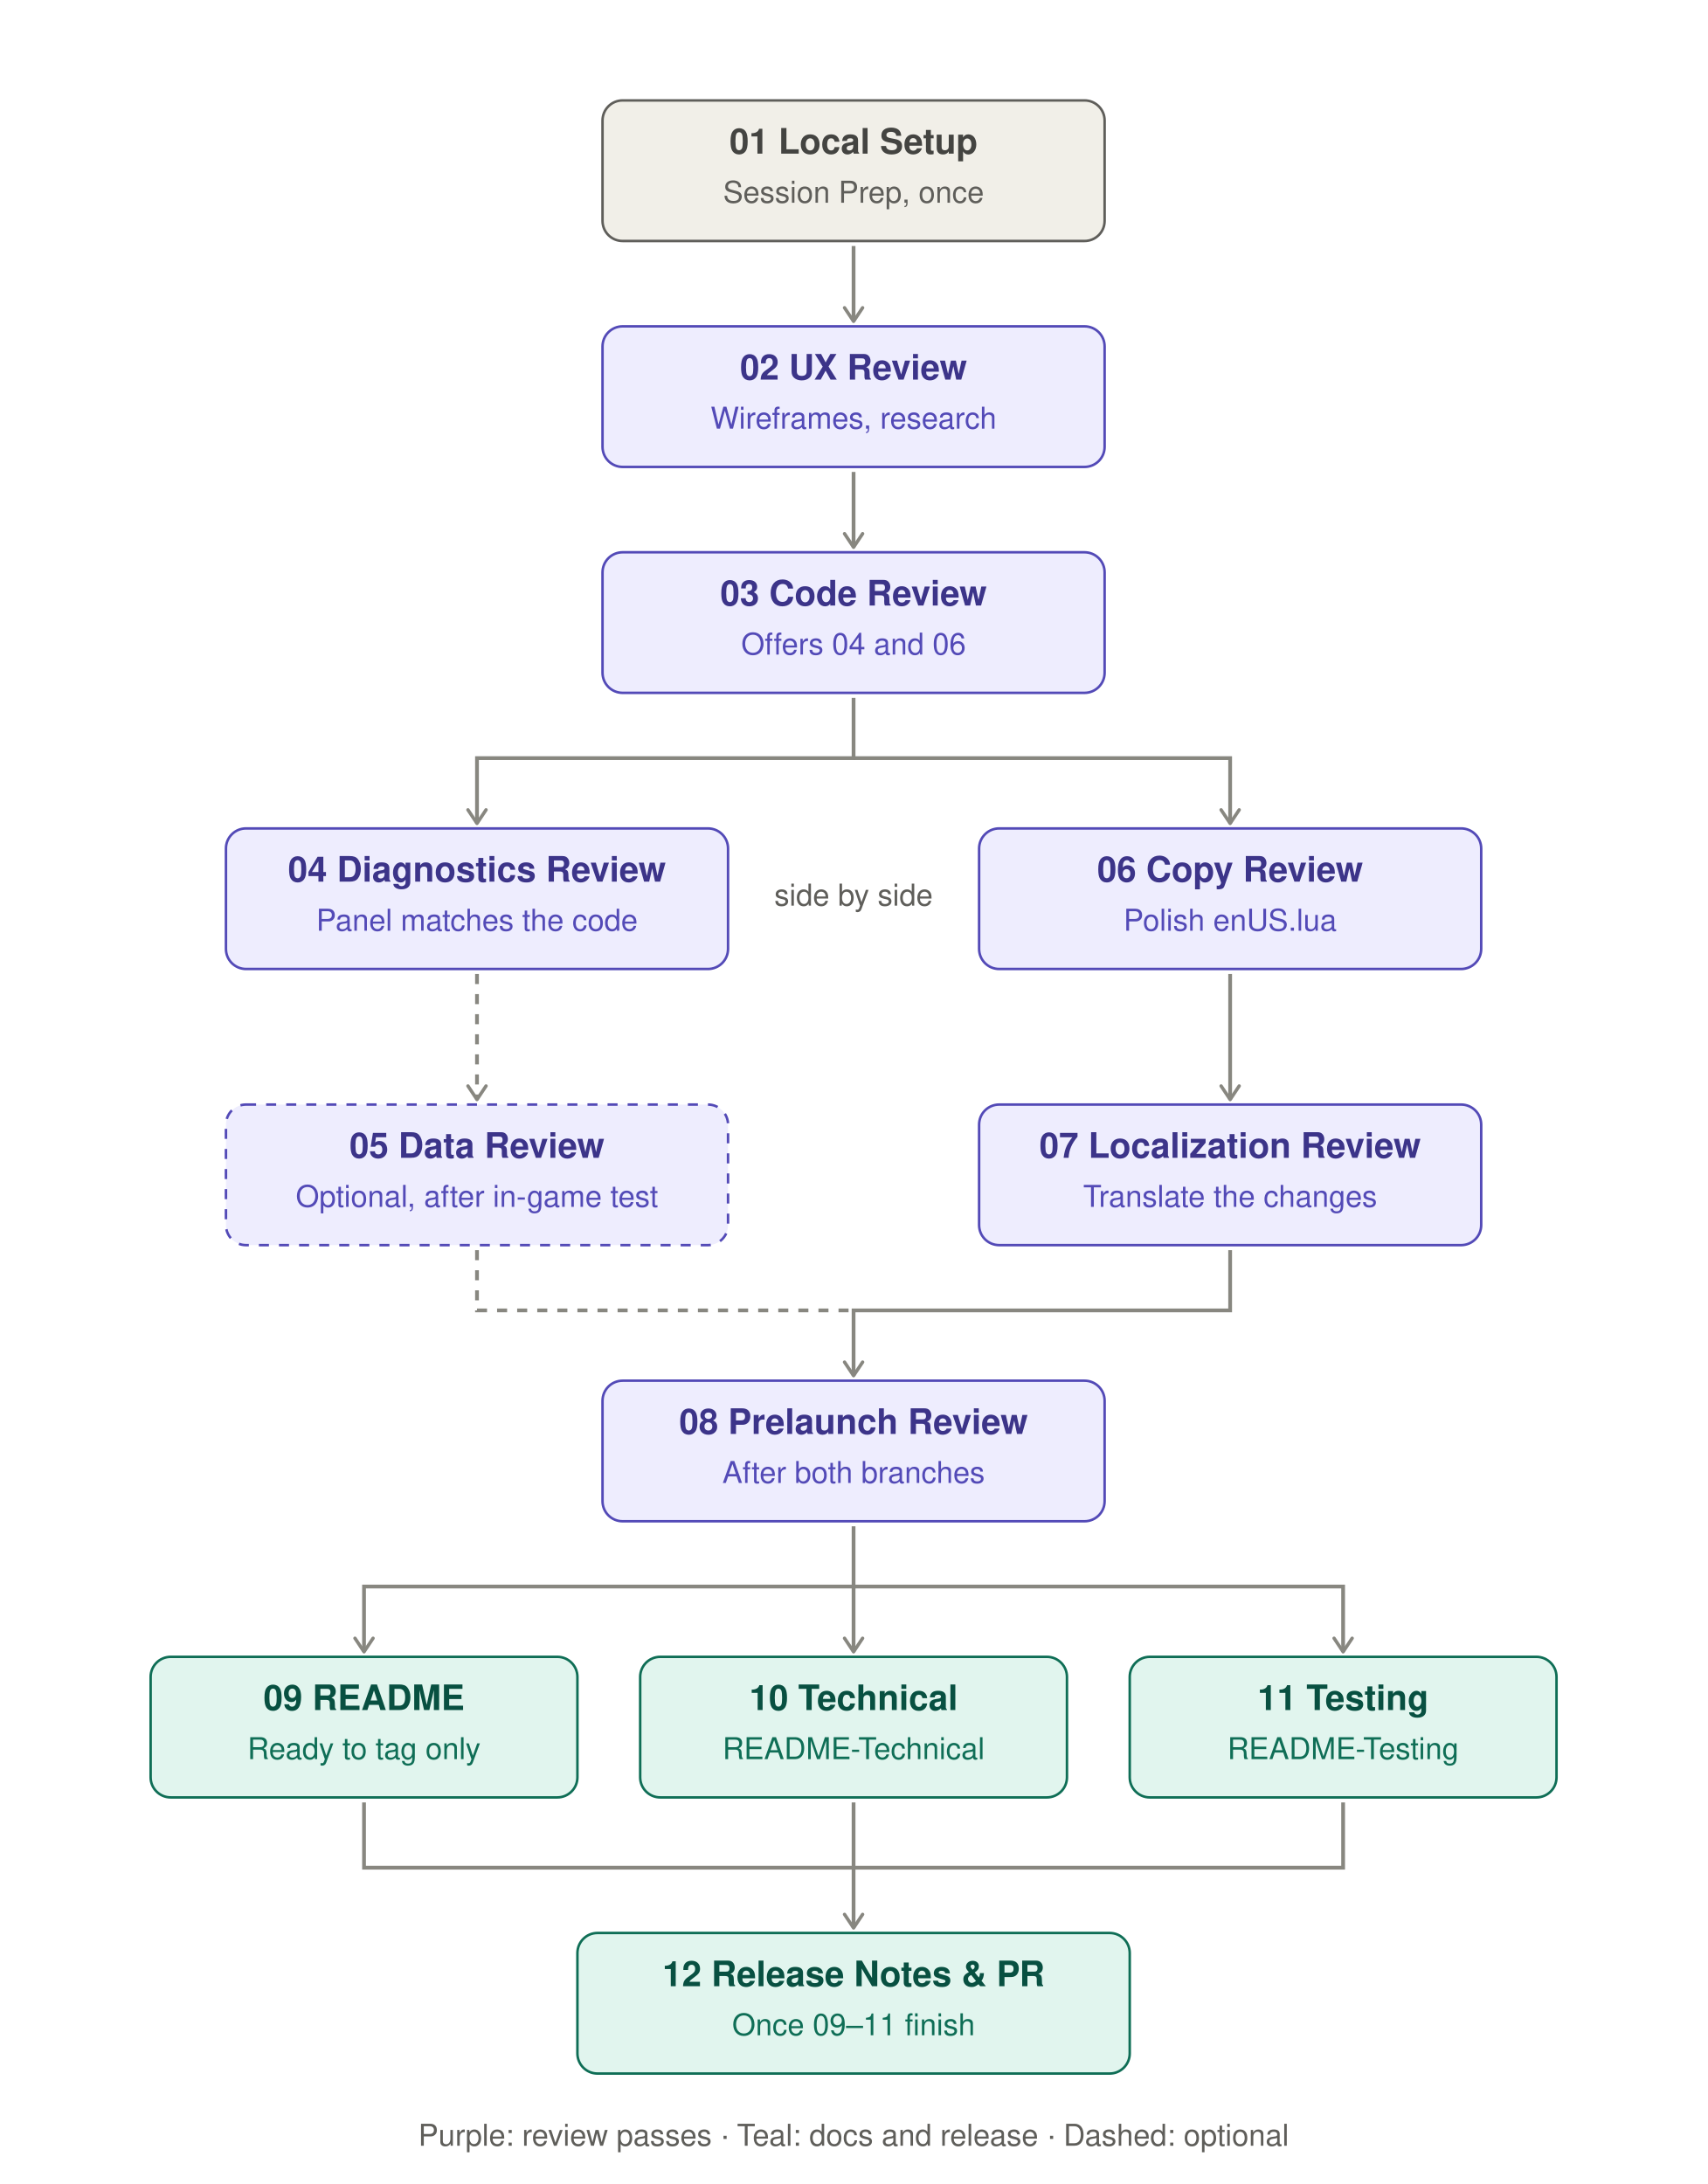
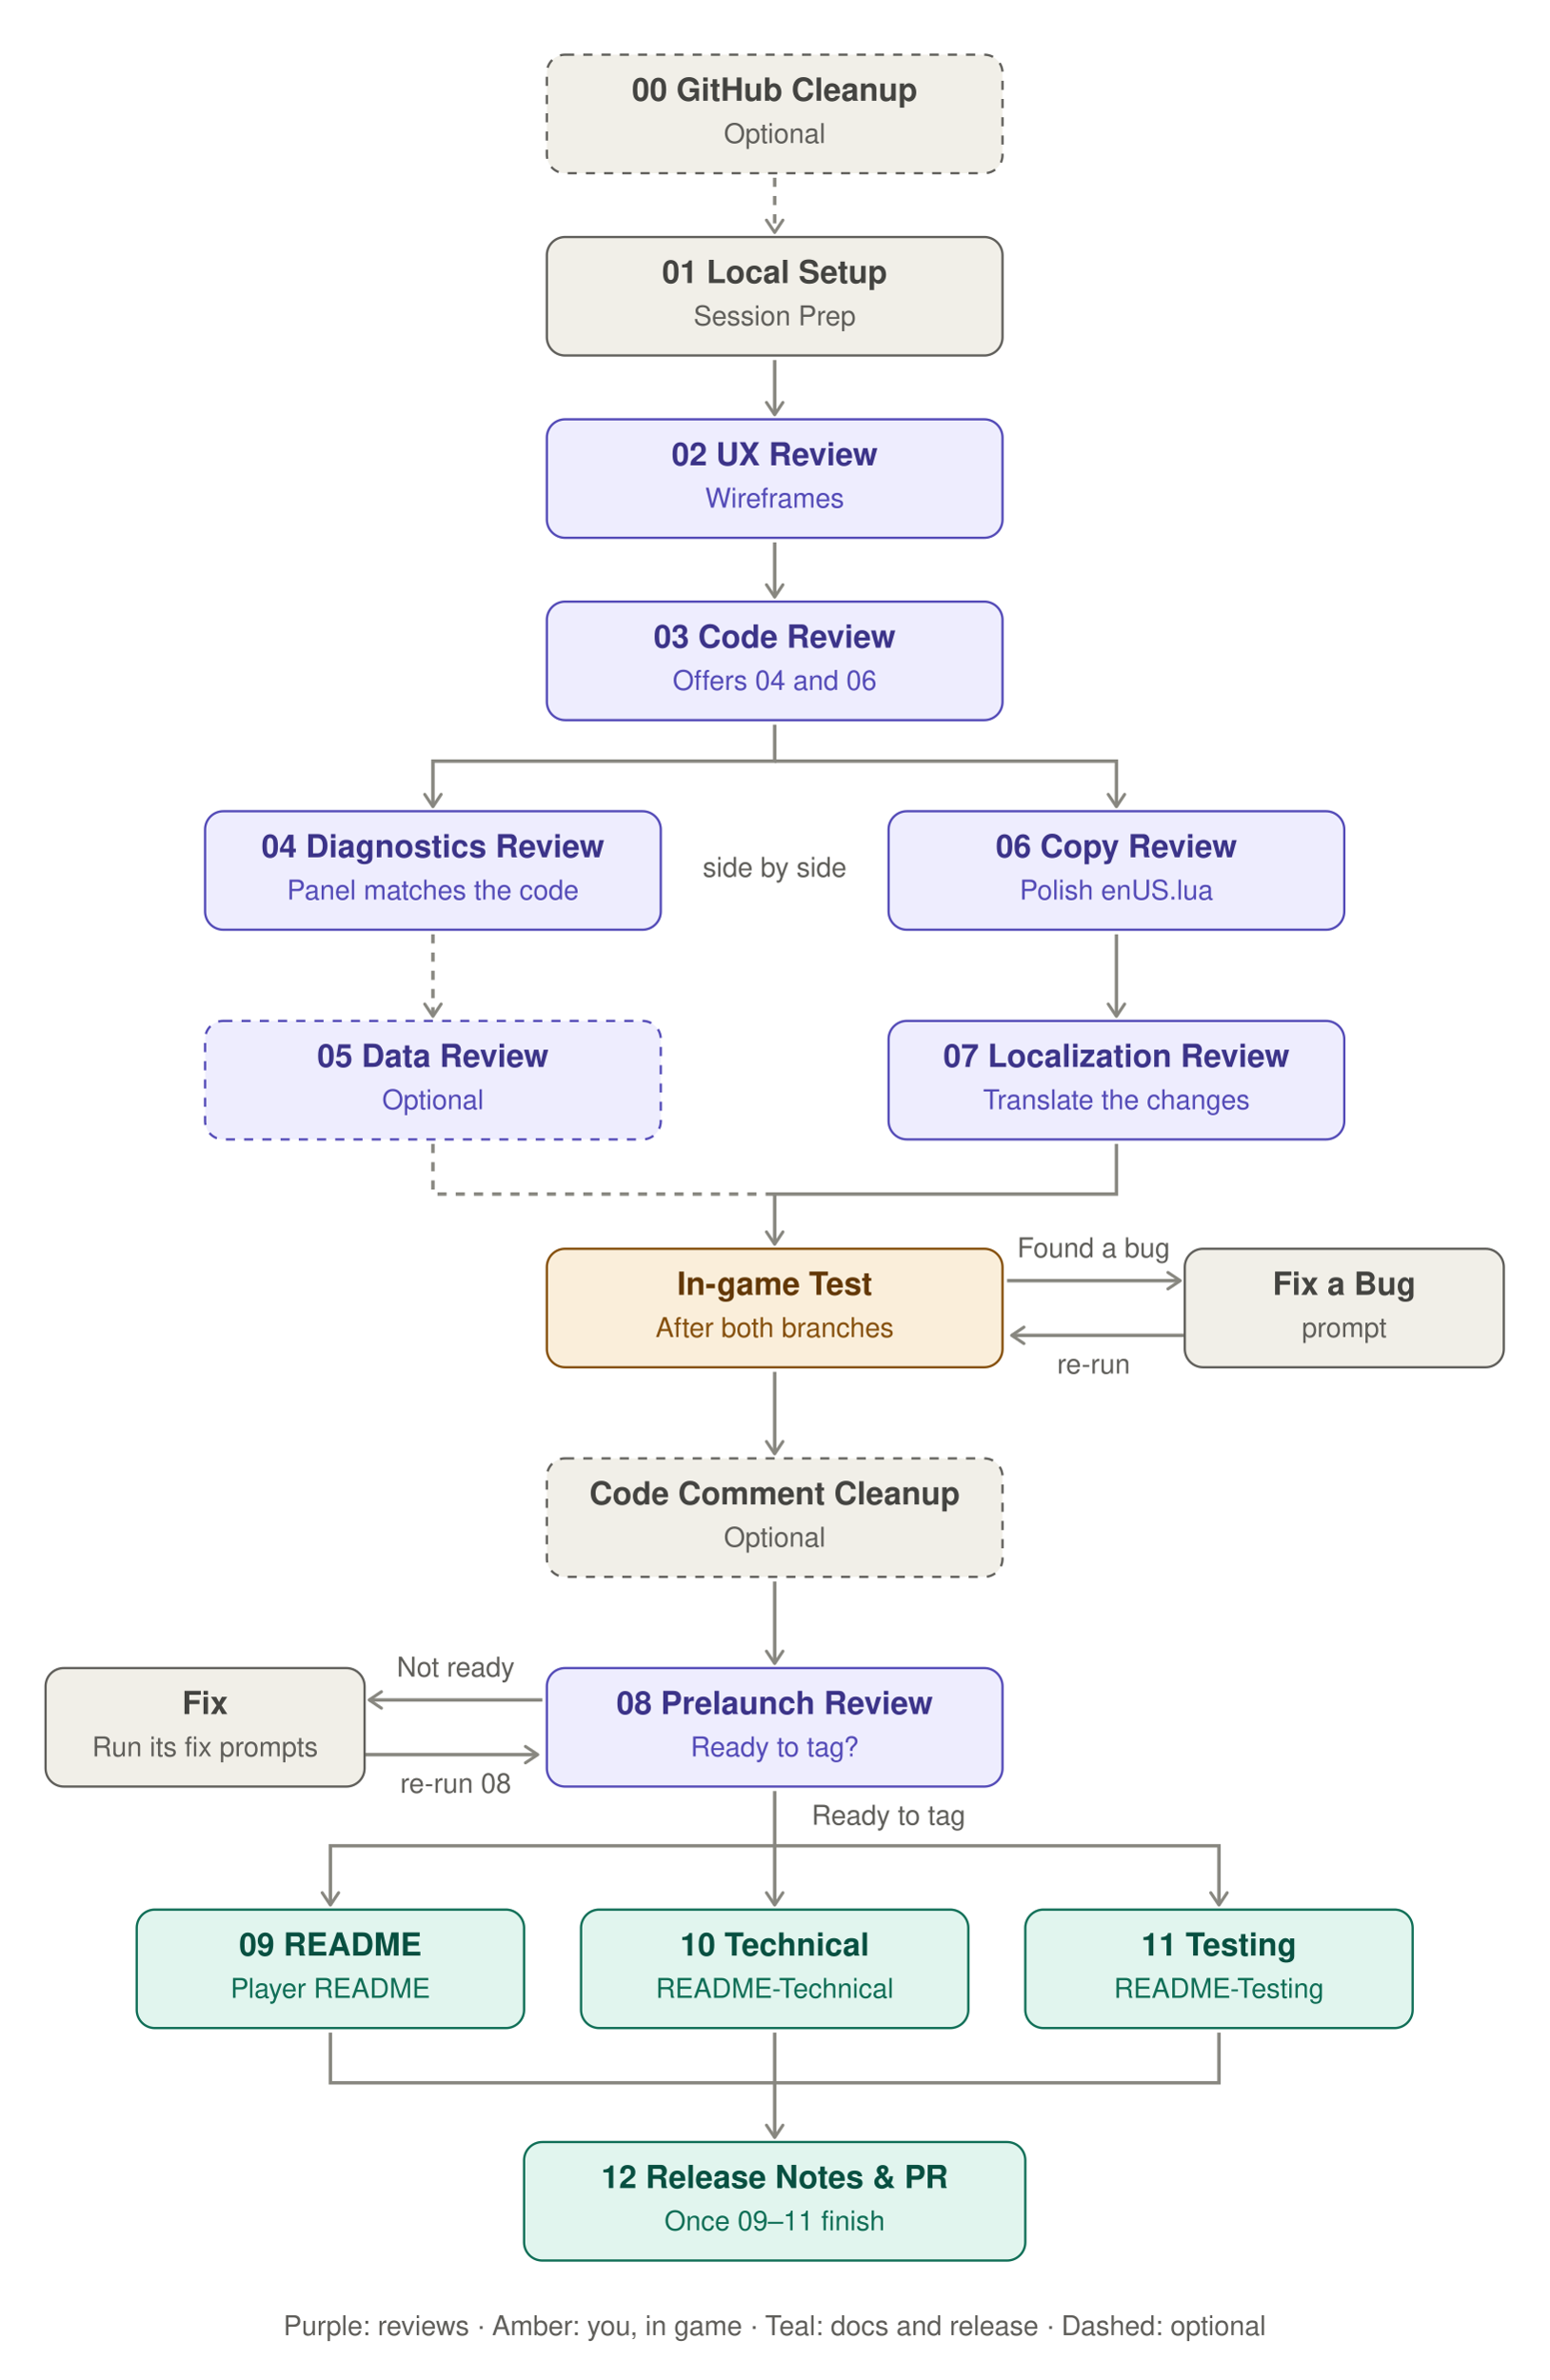
- <svg xmlns="http://www.w3.org/2000/svg" width="680" height="870" viewBox="0 0 680 870" role="img">
+ <svg xmlns="http://www.w3.org/2000/svg" width="680" height="1044" viewBox="0 0 680 1044" role="img">
  <style>
text{font-family:-apple-system,BlinkMacSystemFont,"Segoe UI",Helvetica,Arial,sans-serif;text-anchor:middle;dominant-baseline:central}
.th{font-size:14px;font-weight:600}.ts{font-size:12px}
.g rect{fill:#F1EFE8;stroke:#5F5E5A}.g .th{fill:#444441}.g .ts{fill:#5F5E5A}
.p rect{fill:#EEEDFE;stroke:#534AB7}.p .th{fill:#3C3489}.p .ts{fill:#534AB7}
.t rect{fill:#E1F5EE;stroke:#0F6E56}.t .th{fill:#085041}.t .ts{fill:#0F6E56}
- .arr{fill:none;stroke:#888780;stroke-width:1.5}.note{fill:#5F5E5A}
+ .a rect{fill:#FAEEDA;stroke:#854F0B}.a .th{fill:#633806}.a .ts{fill:#854F0B}
+ .arr{fill:none;stroke:#888780;stroke-width:1.5}.d{stroke-dasharray:4 4}.note{fill:#5F5E5A}
rect{stroke-width:1}
@media (prefers-color-scheme:dark){
.g rect{fill:#444441;stroke:#B4B2A9}.g .th{fill:#D3D1C7}.g .ts{fill:#B4B2A9}
.p rect{fill:#3C3489;stroke:#AFA9EC}.p .th{fill:#CECBF6}.p .ts{fill:#AFA9EC}
.t rect{fill:#085041;stroke:#5DCAA5}.t .th{fill:#9FE1CB}.t .ts{fill:#5DCAA5}
+ .a rect{fill:#633806;stroke:#EF9F27}.a .th{fill:#FAC775}.a .ts{fill:#EF9F27}
.note{fill:#B4B2A9}}
</style>
  <defs>
    <marker id="a" viewBox="0 0 10 10" refX="8" refY="5" markerWidth="6" markerHeight="6" orient="auto-start-reverse">
      <path d="M2 1L8 5L2 9" fill="none" stroke="#888780" stroke-width="1.5" stroke-linecap="round" stroke-linejoin="round" />
    </marker>
  </defs>
  <g class="g">
-     <rect x="240" y="40" width="200" height="56" rx="8" />
-     <text class="th" x="340" y="58">01 Local Setup</text>
-     <text class="ts" x="340" y="78">Session Prep, once</text>
+     <rect x="240" y="24" width="200" height="52" rx="8" class="d" />
+     <text class="th" x="340" y="41">00 GitHub Cleanup</text>
+     <text class="ts" x="340" y="60">Optional</text>
  </g>
-   <line x1="340" y1="98" x2="340" y2="128" class="arr" marker-end="url(#a)" />
+   <line x1="340" y1="78" x2="340" y2="102" class="arr d" marker-end="url(#a)" />
+   <g class="g">
+     <rect x="240" y="104" width="200" height="52" rx="8" />
+     <text class="th" x="340" y="121">01 Local Setup</text>
+     <text class="ts" x="340" y="140">Session Prep</text>
+   </g>
+   <line x1="340" y1="158" x2="340" y2="182" class="arr" marker-end="url(#a)" />
  <g class="p">
-     <rect x="240" y="130" width="200" height="56" rx="8" />
-     <text class="th" x="340" y="148">02 UX Review</text>
-     <text class="ts" x="340" y="168">Wireframes, research</text>
+     <rect x="240" y="184" width="200" height="52" rx="8" />
+     <text class="th" x="340" y="201">02 UX Review</text>
+     <text class="ts" x="340" y="220">Wireframes</text>
  </g>
-   <line x1="340" y1="188" x2="340" y2="218" class="arr" marker-end="url(#a)" />
+   <line x1="340" y1="238" x2="340" y2="262" class="arr" marker-end="url(#a)" />
  <g class="p">
-     <rect x="240" y="220" width="200" height="56" rx="8" />
-     <text class="th" x="340" y="238">03 Code Review</text>
-     <text class="ts" x="340" y="258">Offers 04 and 06</text>
+     <rect x="240" y="264" width="200" height="52" rx="8" />
+     <text class="th" x="340" y="281">03 Code Review</text>
+     <text class="ts" x="340" y="300">Offers 04 and 06</text>
  </g>
-   <path d="M340 278 L340 302 L190 302 L190 328" class="arr" marker-end="url(#a)" />
-   <path d="M340 302 L490 302 L490 328" class="arr" marker-end="url(#a)" />
+   <path d="M340 318 L340 334 L190 334 L190 354" class="arr" marker-end="url(#a)" />
+   <path d="M340 334 L490 334 L490 354" class="arr" marker-end="url(#a)" />
  <g class="p">
-     <rect x="90" y="330" width="200" height="56" rx="8" />
-     <text class="th" x="190" y="348">04 Diagnostics Review</text>
-     <text class="ts" x="190" y="368">Panel matches the code</text>
+     <rect x="90" y="356" width="200" height="52" rx="8" />
+     <text class="th" x="190" y="373">04 Diagnostics Review</text>
+     <text class="ts" x="190" y="392">Panel matches the code</text>
  </g>
-   <text class="ts note" x="340" y="358">side by side</text>
+   <text class="ts note" x="340" y="382">side by side</text>
  <g class="p">
-     <rect x="390" y="330" width="200" height="56" rx="8" />
-     <text class="th" x="490" y="348">06 Copy Review</text>
-     <text class="ts" x="490" y="368">Polish enUS.lua</text>
+     <rect x="390" y="356" width="200" height="52" rx="8" />
+     <text class="th" x="490" y="373">06 Copy Review</text>
+     <text class="ts" x="490" y="392">Polish enUS.lua</text>
  </g>
-   <line x1="190" y1="388" x2="190" y2="438" class="arr" stroke-dasharray="4 4" marker-end="url(#a)" />
-   <line x1="490" y1="388" x2="490" y2="438" class="arr" marker-end="url(#a)" />
+   <line x1="190" y1="410" x2="190" y2="446" class="arr d" marker-end="url(#a)" />
+   <line x1="490" y1="410" x2="490" y2="446" class="arr" marker-end="url(#a)" />
  <g class="p">
-     <rect x="90" y="440" width="200" height="56" rx="8" stroke-dasharray="4 4" />
-     <text class="th" x="190" y="458">05 Data Review</text>
-     <text class="ts" x="190" y="478">Optional, after in-game test</text>
+     <rect x="90" y="448" width="200" height="52" rx="8" class="d" />
+     <text class="th" x="190" y="465">05 Data Review</text>
+     <text class="ts" x="190" y="484">Optional</text>
  </g>
  <g class="p">
-     <rect x="390" y="440" width="200" height="56" rx="8" />
-     <text class="th" x="490" y="458">07 Localization Review</text>
-     <text class="ts" x="490" y="478">Translate the changes</text>
+     <rect x="390" y="448" width="200" height="52" rx="8" />
+     <text class="th" x="490" y="465">07 Localization Review</text>
+     <text class="ts" x="490" y="484">Translate the changes</text>
  </g>
-   <path d="M190 498 L190 522 L340 522" class="arr" stroke-dasharray="4 4" />
-   <path d="M490 498 L490 522 L340 522 L340 548" class="arr" marker-end="url(#a)" />
+   <path d="M190 502 L190 524 L340 524" class="arr d" />
+   <path d="M490 502 L490 524 L340 524 L340 546" class="arr" marker-end="url(#a)" />
+   <g class="a">
+     <rect x="240" y="548" width="200" height="52" rx="8" />
+     <text class="th" x="340" y="565">In-game Test</text>
+     <text class="ts" x="340" y="584">After both branches</text>
+   </g>
+   <line x1="442" y1="562" x2="518" y2="562" class="arr" marker-end="url(#a)" />
+   <text class="ts note" x="480" y="549">Found a bug</text>
+   <line x1="520" y1="586" x2="444" y2="586" class="arr" marker-end="url(#a)" />
+   <text class="ts note" x="480" y="600">re-run</text>
+   <g class="g">
+     <rect x="520" y="548" width="140" height="52" rx="8" />
+     <text class="th" x="590" y="565">Fix a Bug</text>
+     <text class="ts" x="590" y="584">prompt</text>
+   </g>
+   <line x1="340" y1="602" x2="340" y2="638" class="arr" marker-end="url(#a)" />
+   <g class="g">
+     <rect x="240" y="640" width="200" height="52" rx="8" class="d" />
+     <text class="th" x="340" y="657">Code Comment Cleanup</text>
+     <text class="ts" x="340" y="676">Optional</text>
+   </g>
+   <line x1="340" y1="694" x2="340" y2="730" class="arr" marker-end="url(#a)" />
  <g class="p">
-     <rect x="240" y="550" width="200" height="56" rx="8" />
-     <text class="th" x="340" y="568">08 Prelaunch Review</text>
-     <text class="ts" x="340" y="588">After both branches</text>
+     <rect x="240" y="732" width="200" height="52" rx="8" />
+     <text class="th" x="340" y="749">08 Prelaunch Review</text>
+     <text class="ts" x="340" y="768">Ready to tag?</text>
  </g>
-   <path d="M340 608 L340 632 L145 632 L145 658" class="arr" marker-end="url(#a)" />
-   <line x1="340" y1="632" x2="340" y2="658" class="arr" marker-end="url(#a)" />
-   <path d="M340 632 L535 632 L535 658" class="arr" marker-end="url(#a)" />
+   <line x1="238" y1="746" x2="162" y2="746" class="arr" marker-end="url(#a)" />
+   <text class="ts note" x="200" y="733">Not ready</text>
+   <line x1="160" y1="770" x2="236" y2="770" class="arr" marker-end="url(#a)" />
+   <text class="ts note" x="200" y="784">re-run 08</text>
+   <g class="g">
+     <rect x="20" y="732" width="140" height="52" rx="8" />
+     <text class="th" x="90" y="749">Fix</text>
+     <text class="ts" x="90" y="768">Run its fix prompts</text>
+   </g>
+   <path d="M340 786 L340 810 L145 810 L145 836" class="arr" marker-end="url(#a)" />
+   <line x1="340" y1="810" x2="340" y2="836" class="arr" marker-end="url(#a)" />
+   <path d="M340 810 L535 810 L535 836" class="arr" marker-end="url(#a)" />
+   <text class="ts note" x="390" y="798">Ready to tag</text>
  <g class="t">
-     <rect x="60" y="660" width="170" height="56" rx="8" />
-     <text class="th" x="145" y="678">09 README</text>
-     <text class="ts" x="145" y="698">Ready to tag only</text>
+     <rect x="60" y="838" width="170" height="52" rx="8" />
+     <text class="th" x="145" y="855">09 README</text>
+     <text class="ts" x="145" y="874">Player README</text>
  </g>
  <g class="t">
-     <rect x="255" y="660" width="170" height="56" rx="8" />
-     <text class="th" x="340" y="678">10 Technical</text>
-     <text class="ts" x="340" y="698">README-Technical</text>
+     <rect x="255" y="838" width="170" height="52" rx="8" />
+     <text class="th" x="340" y="855">10 Technical</text>
+     <text class="ts" x="340" y="874">README-Technical</text>
  </g>
  <g class="t">
-     <rect x="450" y="660" width="170" height="56" rx="8" />
-     <text class="th" x="535" y="678">11 Testing</text>
-     <text class="ts" x="535" y="698">README-Testing</text>
+     <rect x="450" y="838" width="170" height="52" rx="8" />
+     <text class="th" x="535" y="855">11 Testing</text>
+     <text class="ts" x="535" y="874">README-Testing</text>
  </g>
-   <path d="M145 718 L145 744 L340 744" class="arr" />
-   <path d="M535 718 L535 744 L340 744" class="arr" />
-   <line x1="340" y1="718" x2="340" y2="768" class="arr" marker-end="url(#a)" />
+   <path d="M145 892 L145 914 L340 914" class="arr" />
+   <path d="M535 892 L535 914 L340 914" class="arr" />
+   <line x1="340" y1="892" x2="340" y2="938" class="arr" marker-end="url(#a)" />
  <g class="t">
-     <rect x="230" y="770" width="220" height="56" rx="8" />
-     <text class="th" x="340" y="788">12 Release Notes &amp; PR</text>
-     <text class="ts" x="340" y="808">Once 09–11 finish</text>
+     <rect x="230" y="940" width="220" height="52" rx="8" />
+     <text class="th" x="340" y="957">12 Release Notes &amp; PR</text>
+     <text class="ts" x="340" y="976">Once 09–11 finish</text>
  </g>
-   <text class="ts note" x="340" y="852">Purple: review passes · Teal: docs and release · Dashed: optional</text>
+   <text class="ts note" x="340" y="1022">Purple: reviews · Amber: you, in game · Teal: docs and release · Dashed: optional</text>
</svg>
